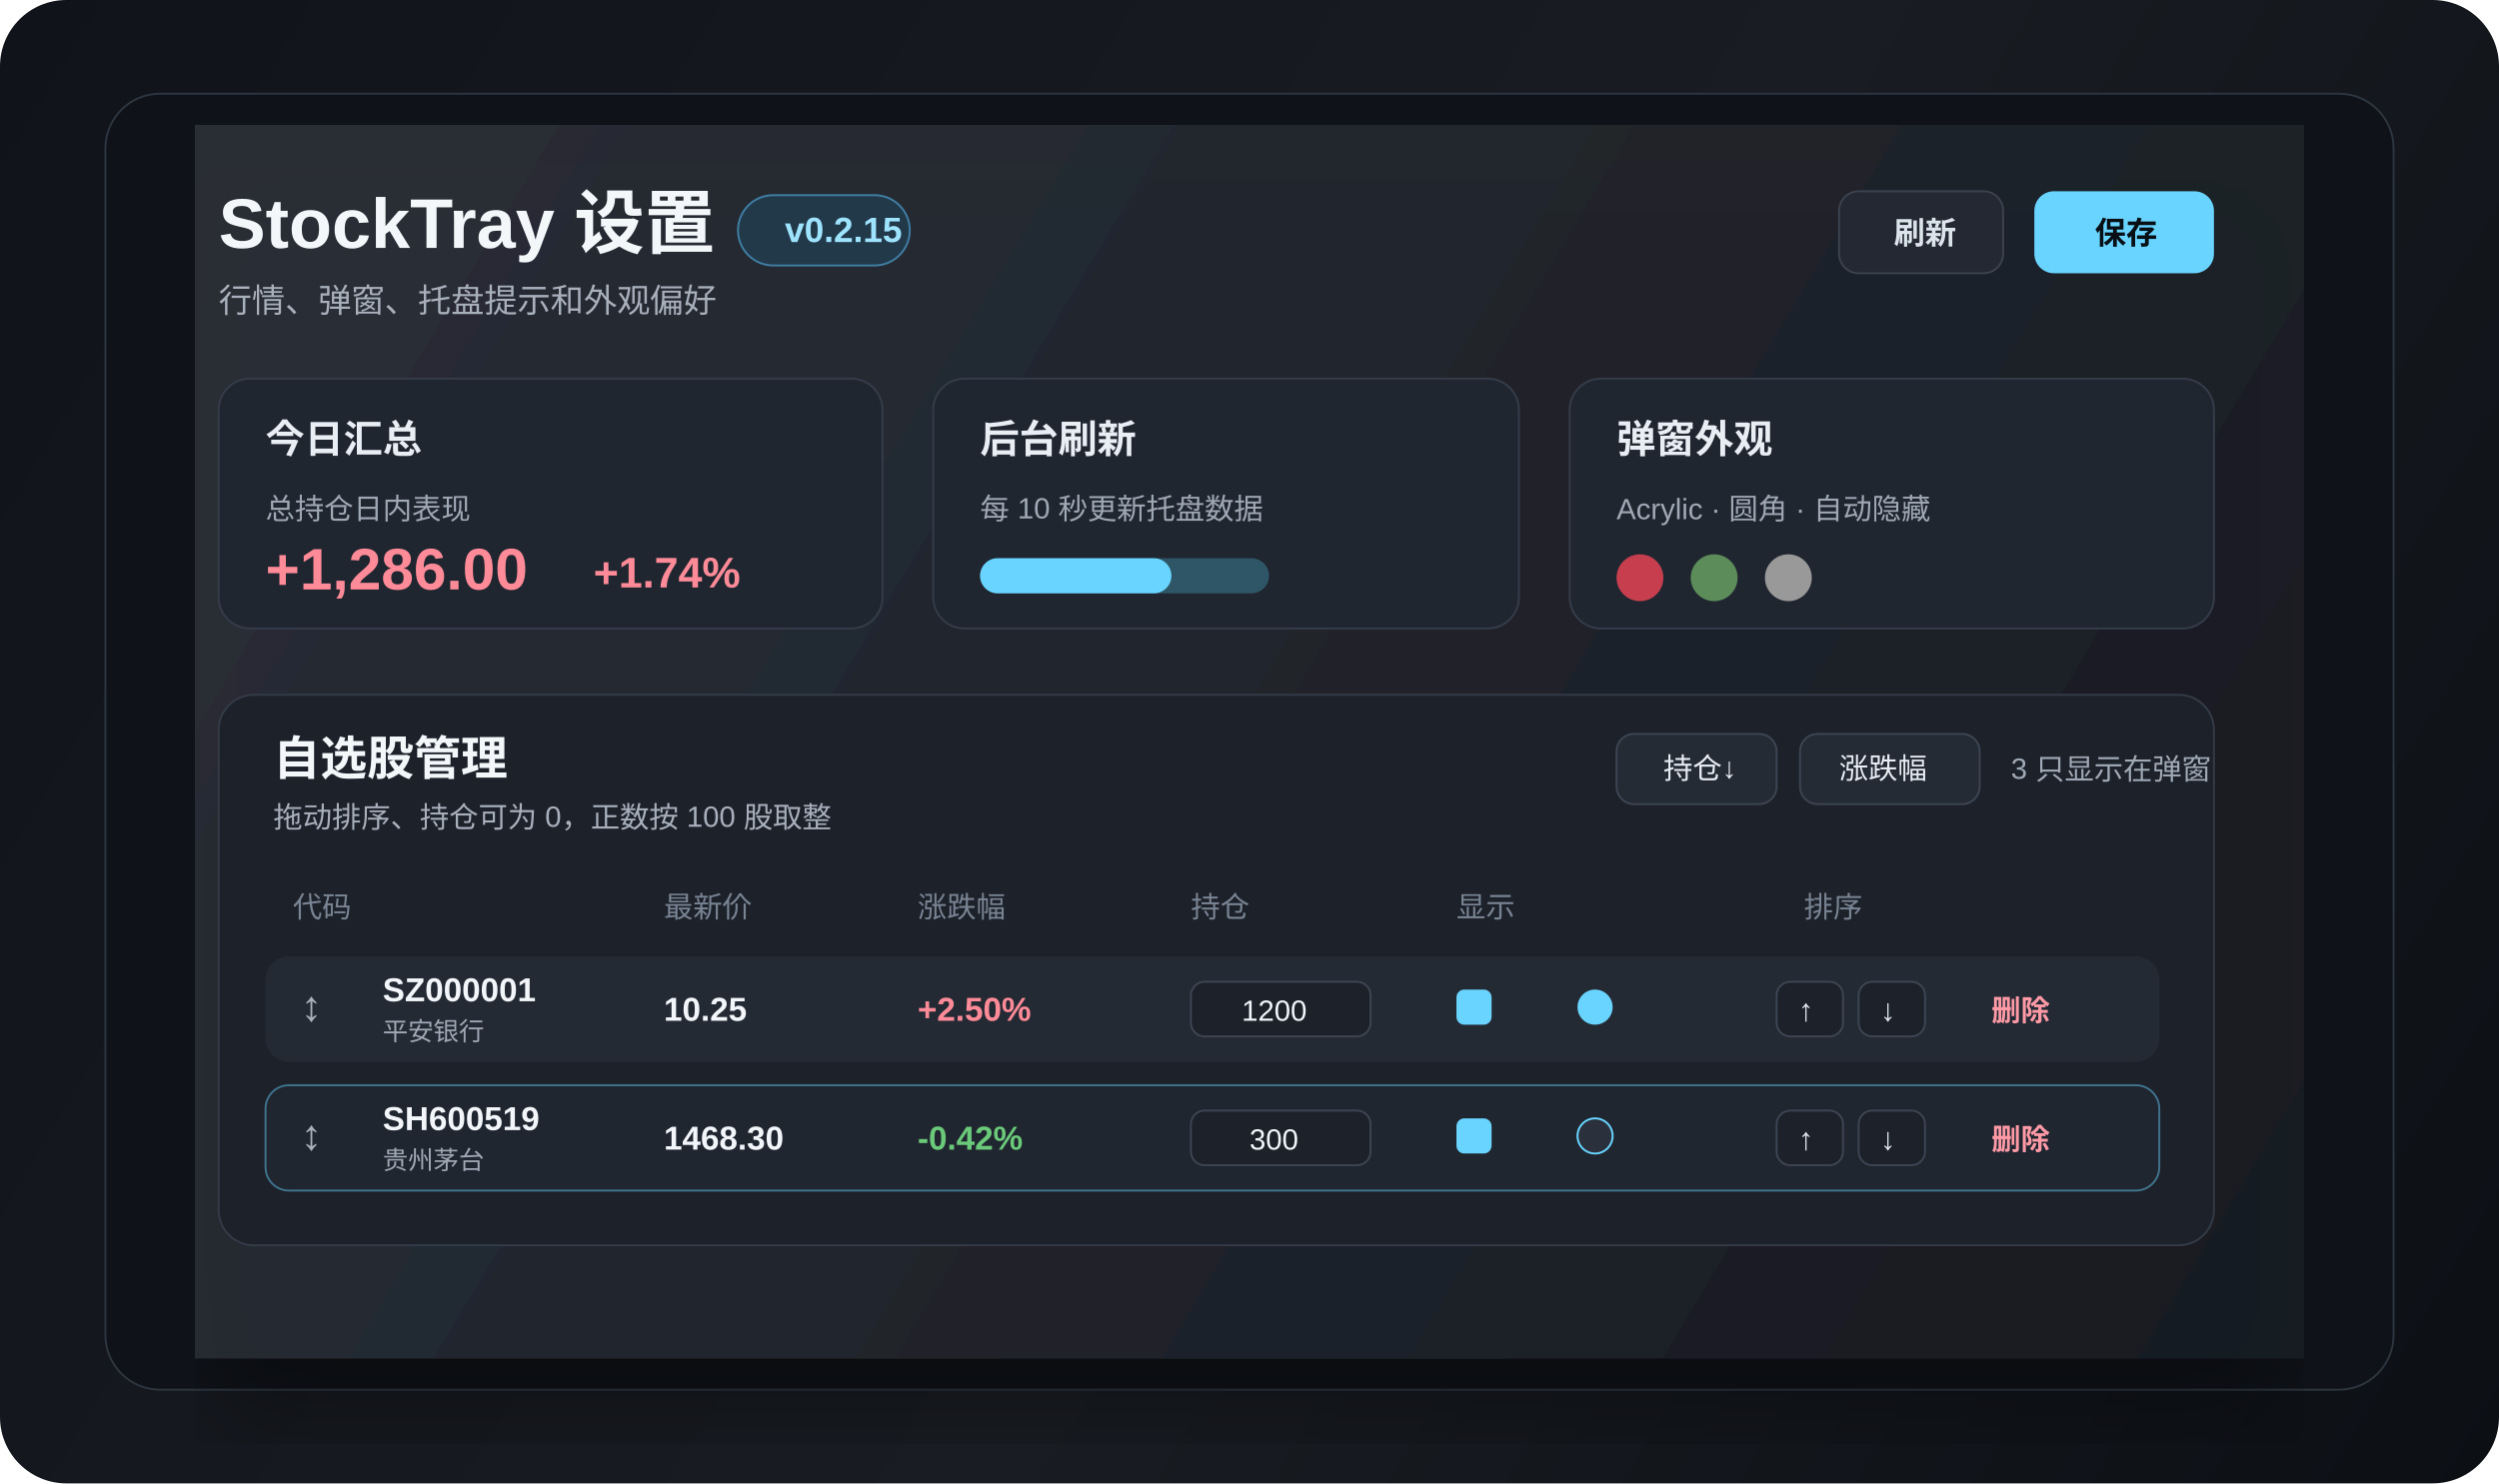
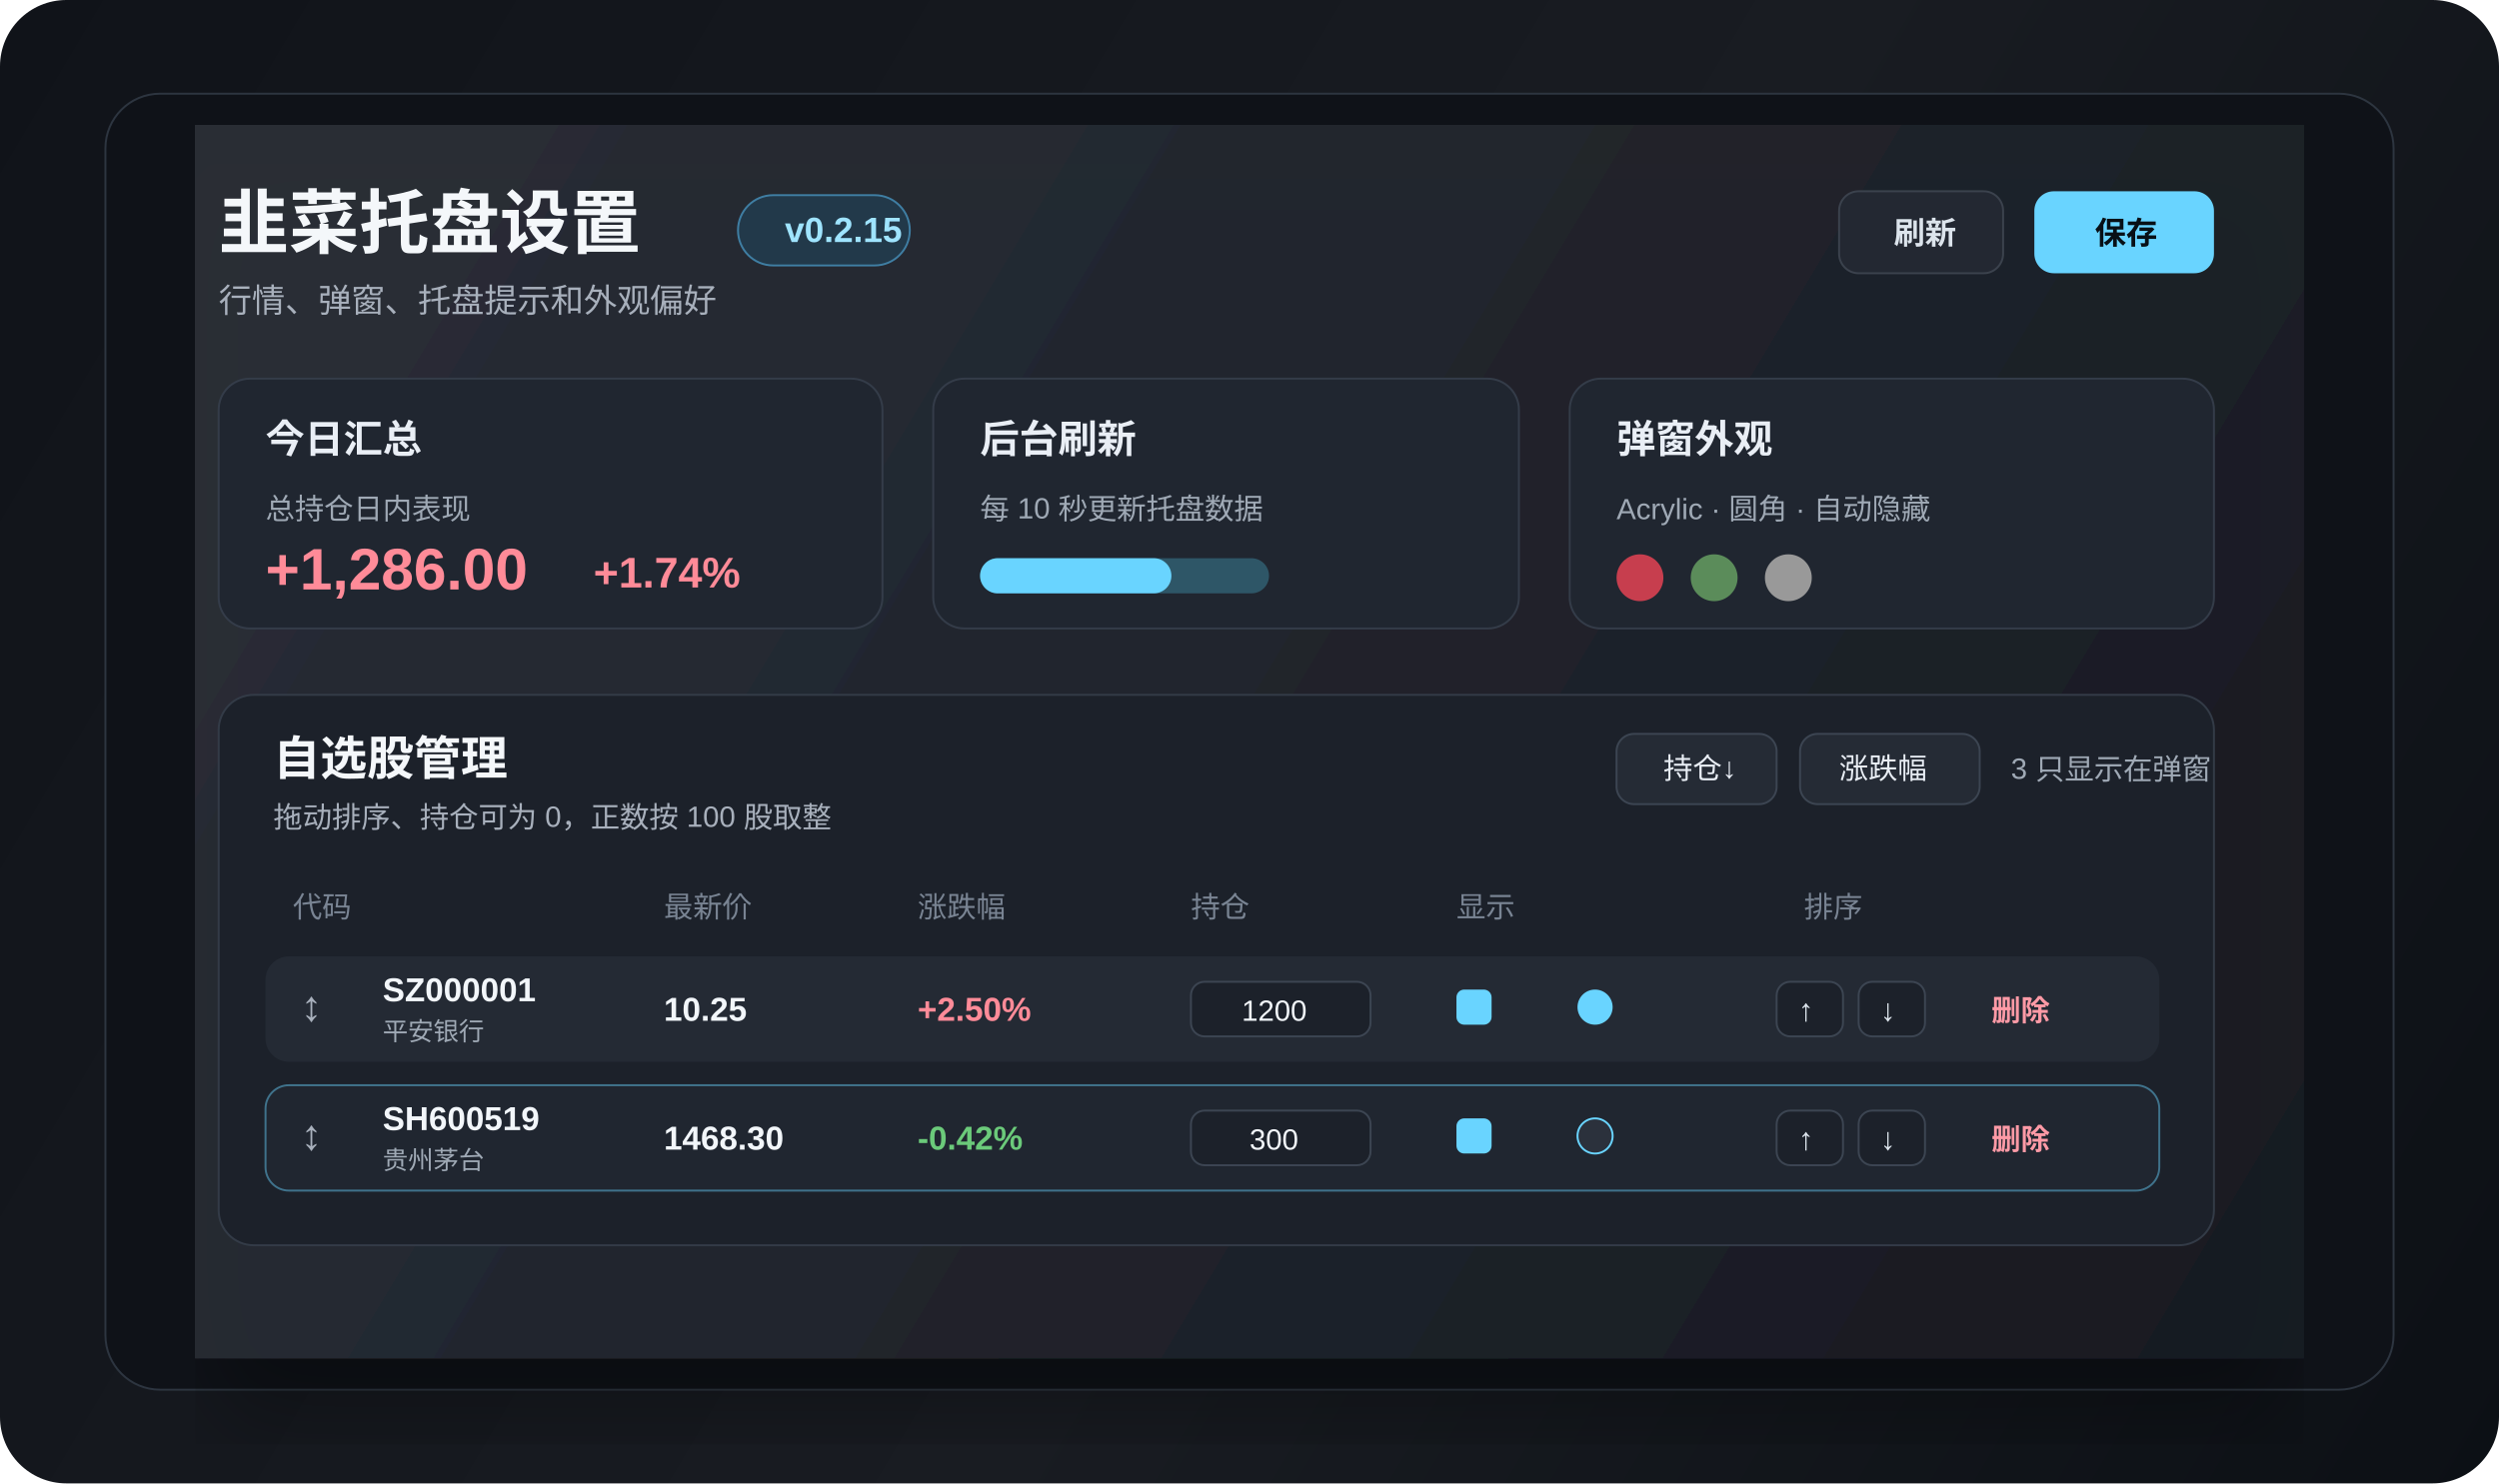
<svg xmlns="http://www.w3.org/2000/svg" width="1280" height="760" viewBox="0 0 1280 760" fill="none">
  <defs>
    <linearGradient id="bg" x1="0" y1="0" x2="1280" y2="760" gradientUnits="userSpaceOnUse">
      <stop stop-color="#101319" />
      <stop offset="0.55" stop-color="#191C22" />
      <stop offset="1" stop-color="#0C1015" />
    </linearGradient>
    <linearGradient id="panel" x1="140" y1="90" x2="1140" y2="690" gradientUnits="userSpaceOnUse">
      <stop stop-color="#2A2E36" stop-opacity="0.96" />
      <stop offset="1" stop-color="#191C22" stop-opacity="0.96" />
    </linearGradient>
    <filter id="shadow" x="100" y="60" width="1080" height="680" filterUnits="userSpaceOnUse" color-interpolation-filters="sRGB">
      <feDropShadow dx="0" dy="24" stdDeviation="30" flood-color="#000000" flood-opacity="0.38" />
    </filter>
  </defs>
  <rect width="1280" height="760" rx="34" fill="url(#bg)" />
  <rect x="54" y="48" width="1172" height="664" rx="28" fill="#0F1218" stroke="#2D3540" />
  <rect x="70" y="64" width="1140" height="632" rx="22" fill="url(#panel)" filter="url(#shadow)" />
  <g font-family="Segoe UI, Microsoft YaHei, Arial, sans-serif">
-     <text x="112" y="127" fill="#F4F7FA" font-size="36" font-weight="700">StockTray 设置</text>
+     <text x="112" y="127" fill="#F4F7FA" font-size="36" font-weight="700">韭菜托盘设置</text>
    <rect x="378" y="100" width="88" height="36" rx="18" fill="#22394A" stroke="#3F7EA3" />
    <text x="402" y="124" fill="#9FE4FF" font-size="18" font-weight="600">v0.2.15</text>
    <text x="112" y="160" fill="#A8B0BC" font-size="17">行情、弹窗、托盘提示和外观偏好</text>
    <rect x="942" y="98" width="84" height="42" rx="10" fill="#232832" stroke="#3B424D" />
    <text x="970" y="125" fill="#DCE4EC" font-size="16" font-weight="600">刷新</text>
    <rect x="1042" y="98" width="92" height="42" rx="10" fill="#69D4FF" />
    <text x="1073" y="125" fill="#081016" font-size="16" font-weight="700">保存</text>
    <rect x="112" y="194" width="340" height="128" rx="16" fill="#202630" stroke="#343C49" />
    <text x="136" y="232" fill="#E9EEF5" font-size="20" font-weight="700">今日汇总</text>
    <text x="136" y="266" fill="#9FA9B5" font-size="15">总持仓日内表现</text>
    <text x="136" y="302" fill="#FF8B98" font-size="30" font-weight="700">+1,286.00</text>
    <text x="304" y="301" fill="#FF8B98" font-size="22" font-weight="700">+1.74%</text>
    <rect x="478" y="194" width="300" height="128" rx="16" fill="#202630" stroke="#343C49" />
    <text x="502" y="232" fill="#E9EEF5" font-size="20" font-weight="700">后台刷新</text>
    <text x="502" y="266" fill="#9FA9B5" font-size="15">每 10 秒更新托盘数据</text>
    <rect x="502" y="286" width="148" height="18" rx="9" fill="#2E5667" />
    <rect x="502" y="286" width="98" height="18" rx="9" fill="#69D4FF" />
    <rect x="804" y="194" width="330" height="128" rx="16" fill="#202630" stroke="#343C49" />
    <text x="828" y="232" fill="#E9EEF5" font-size="20" font-weight="700">弹窗外观</text>
    <text x="828" y="266" fill="#9FA9B5" font-size="15">Acrylic · 圆角 · 自动隐藏</text>
    <circle cx="840" cy="296" r="12" fill="#C73E4E" />
    <circle cx="878" cy="296" r="12" fill="#5B8C5A" />
    <circle cx="916" cy="296" r="12" fill="#999999" />
    <rect x="112" y="356" width="1022" height="282" rx="18" fill="#1C212A" stroke="#333B47" />
    <text x="140" y="397" fill="#F4F7FA" font-size="24" font-weight="700">自选股管理</text>
    <text x="140" y="424" fill="#A8B0BC" font-size="15">拖动排序、持仓可为 0，正数按 100 股取整</text>
    <rect x="828" y="376" width="82" height="36" rx="9" fill="#252B35" stroke="#3C4552" />
    <text x="852" y="399" fill="#E9EEF5" font-size="15">持仓↓</text>
    <rect x="922" y="376" width="92" height="36" rx="9" fill="#252B35" stroke="#3C4552" />
    <text x="942" y="399" fill="#E9EEF5" font-size="15">涨跌幅</text>
    <text x="1030" y="399" fill="#9FA9B5" font-size="15">3 只显示在弹窗</text>
    <g font-size="15">
      <text x="150" y="470" fill="#798493">代码</text>
      <text x="340" y="470" fill="#798493">最新价</text>
      <text x="470" y="470" fill="#798493">涨跌幅</text>
      <text x="610" y="470" fill="#798493">持仓</text>
      <text x="746" y="470" fill="#798493">显示</text>
      <text x="924" y="470" fill="#798493">排序</text>
    </g>
    <g>
      <rect x="136" y="490" width="970" height="54" rx="12" fill="#242A34" />
      <text x="154" y="523" fill="#A8B0BC" font-size="22">↕</text>
      <text x="196" y="513" fill="#F2F6FA" font-size="17" font-weight="700">SZ000001</text>
      <text x="196" y="533" fill="#9FA9B5" font-size="13">平安银行</text>
      <text x="340" y="523" fill="#F2F6FA" font-size="17" font-weight="700">10.25</text>
      <text x="470" y="523" fill="#FF8B98" font-size="17" font-weight="700">+2.50%</text>
      <rect x="610" y="503" width="92" height="28" rx="7" fill="#1C212A" stroke="#3C4552" />
      <text x="636" y="523" fill="#F2F6FA" font-size="15">1200</text>
      <rect x="746" y="507" width="18" height="18" rx="4" fill="#69D4FF" />
      <rect x="808" y="507" width="18" height="18" rx="9" fill="#69D4FF" />
      <rect x="910" y="503" width="34" height="28" rx="7" fill="#1C212A" stroke="#3C4552" />
      <text x="921" y="523" fill="#DCE4EC" font-size="16">↑</text>
      <rect x="952" y="503" width="34" height="28" rx="7" fill="#1C212A" stroke="#3C4552" />
      <text x="963" y="523" fill="#DCE4EC" font-size="16">↓</text>
      <text x="1020" y="523" fill="#FF9AA6" font-size="15" font-weight="600">删除</text>
    </g>
    <g>
      <rect x="136" y="556" width="970" height="54" rx="12" fill="#202630" stroke="#69D4FF" stroke-opacity="0.45" />
      <text x="154" y="589" fill="#A8B0BC" font-size="22">↕</text>
      <text x="196" y="579" fill="#F2F6FA" font-size="17" font-weight="700">SH600519</text>
      <text x="196" y="599" fill="#9FA9B5" font-size="13">贵州茅台</text>
      <text x="340" y="589" fill="#F2F6FA" font-size="17" font-weight="700">1468.30</text>
      <text x="470" y="589" fill="#6BCA7A" font-size="17" font-weight="700">-0.42%</text>
      <rect x="610" y="569" width="92" height="28" rx="7" fill="#1C212A" stroke="#3C4552" />
      <text x="640" y="589" fill="#F2F6FA" font-size="15">300</text>
      <rect x="746" y="573" width="18" height="18" rx="4" fill="#69D4FF" />
      <rect x="808" y="573" width="18" height="18" rx="9" fill="#2B313C" stroke="#69D4FF" />
      <rect x="910" y="569" width="34" height="28" rx="7" fill="#1C212A" stroke="#3C4552" />
      <text x="921" y="589" fill="#DCE4EC" font-size="16">↑</text>
      <rect x="952" y="569" width="34" height="28" rx="7" fill="#1C212A" stroke="#3C4552" />
      <text x="963" y="589" fill="#DCE4EC" font-size="16">↓</text>
      <text x="1020" y="589" fill="#FF9AA6" font-size="15" font-weight="600">删除</text>
    </g>
  </g>
</svg>
